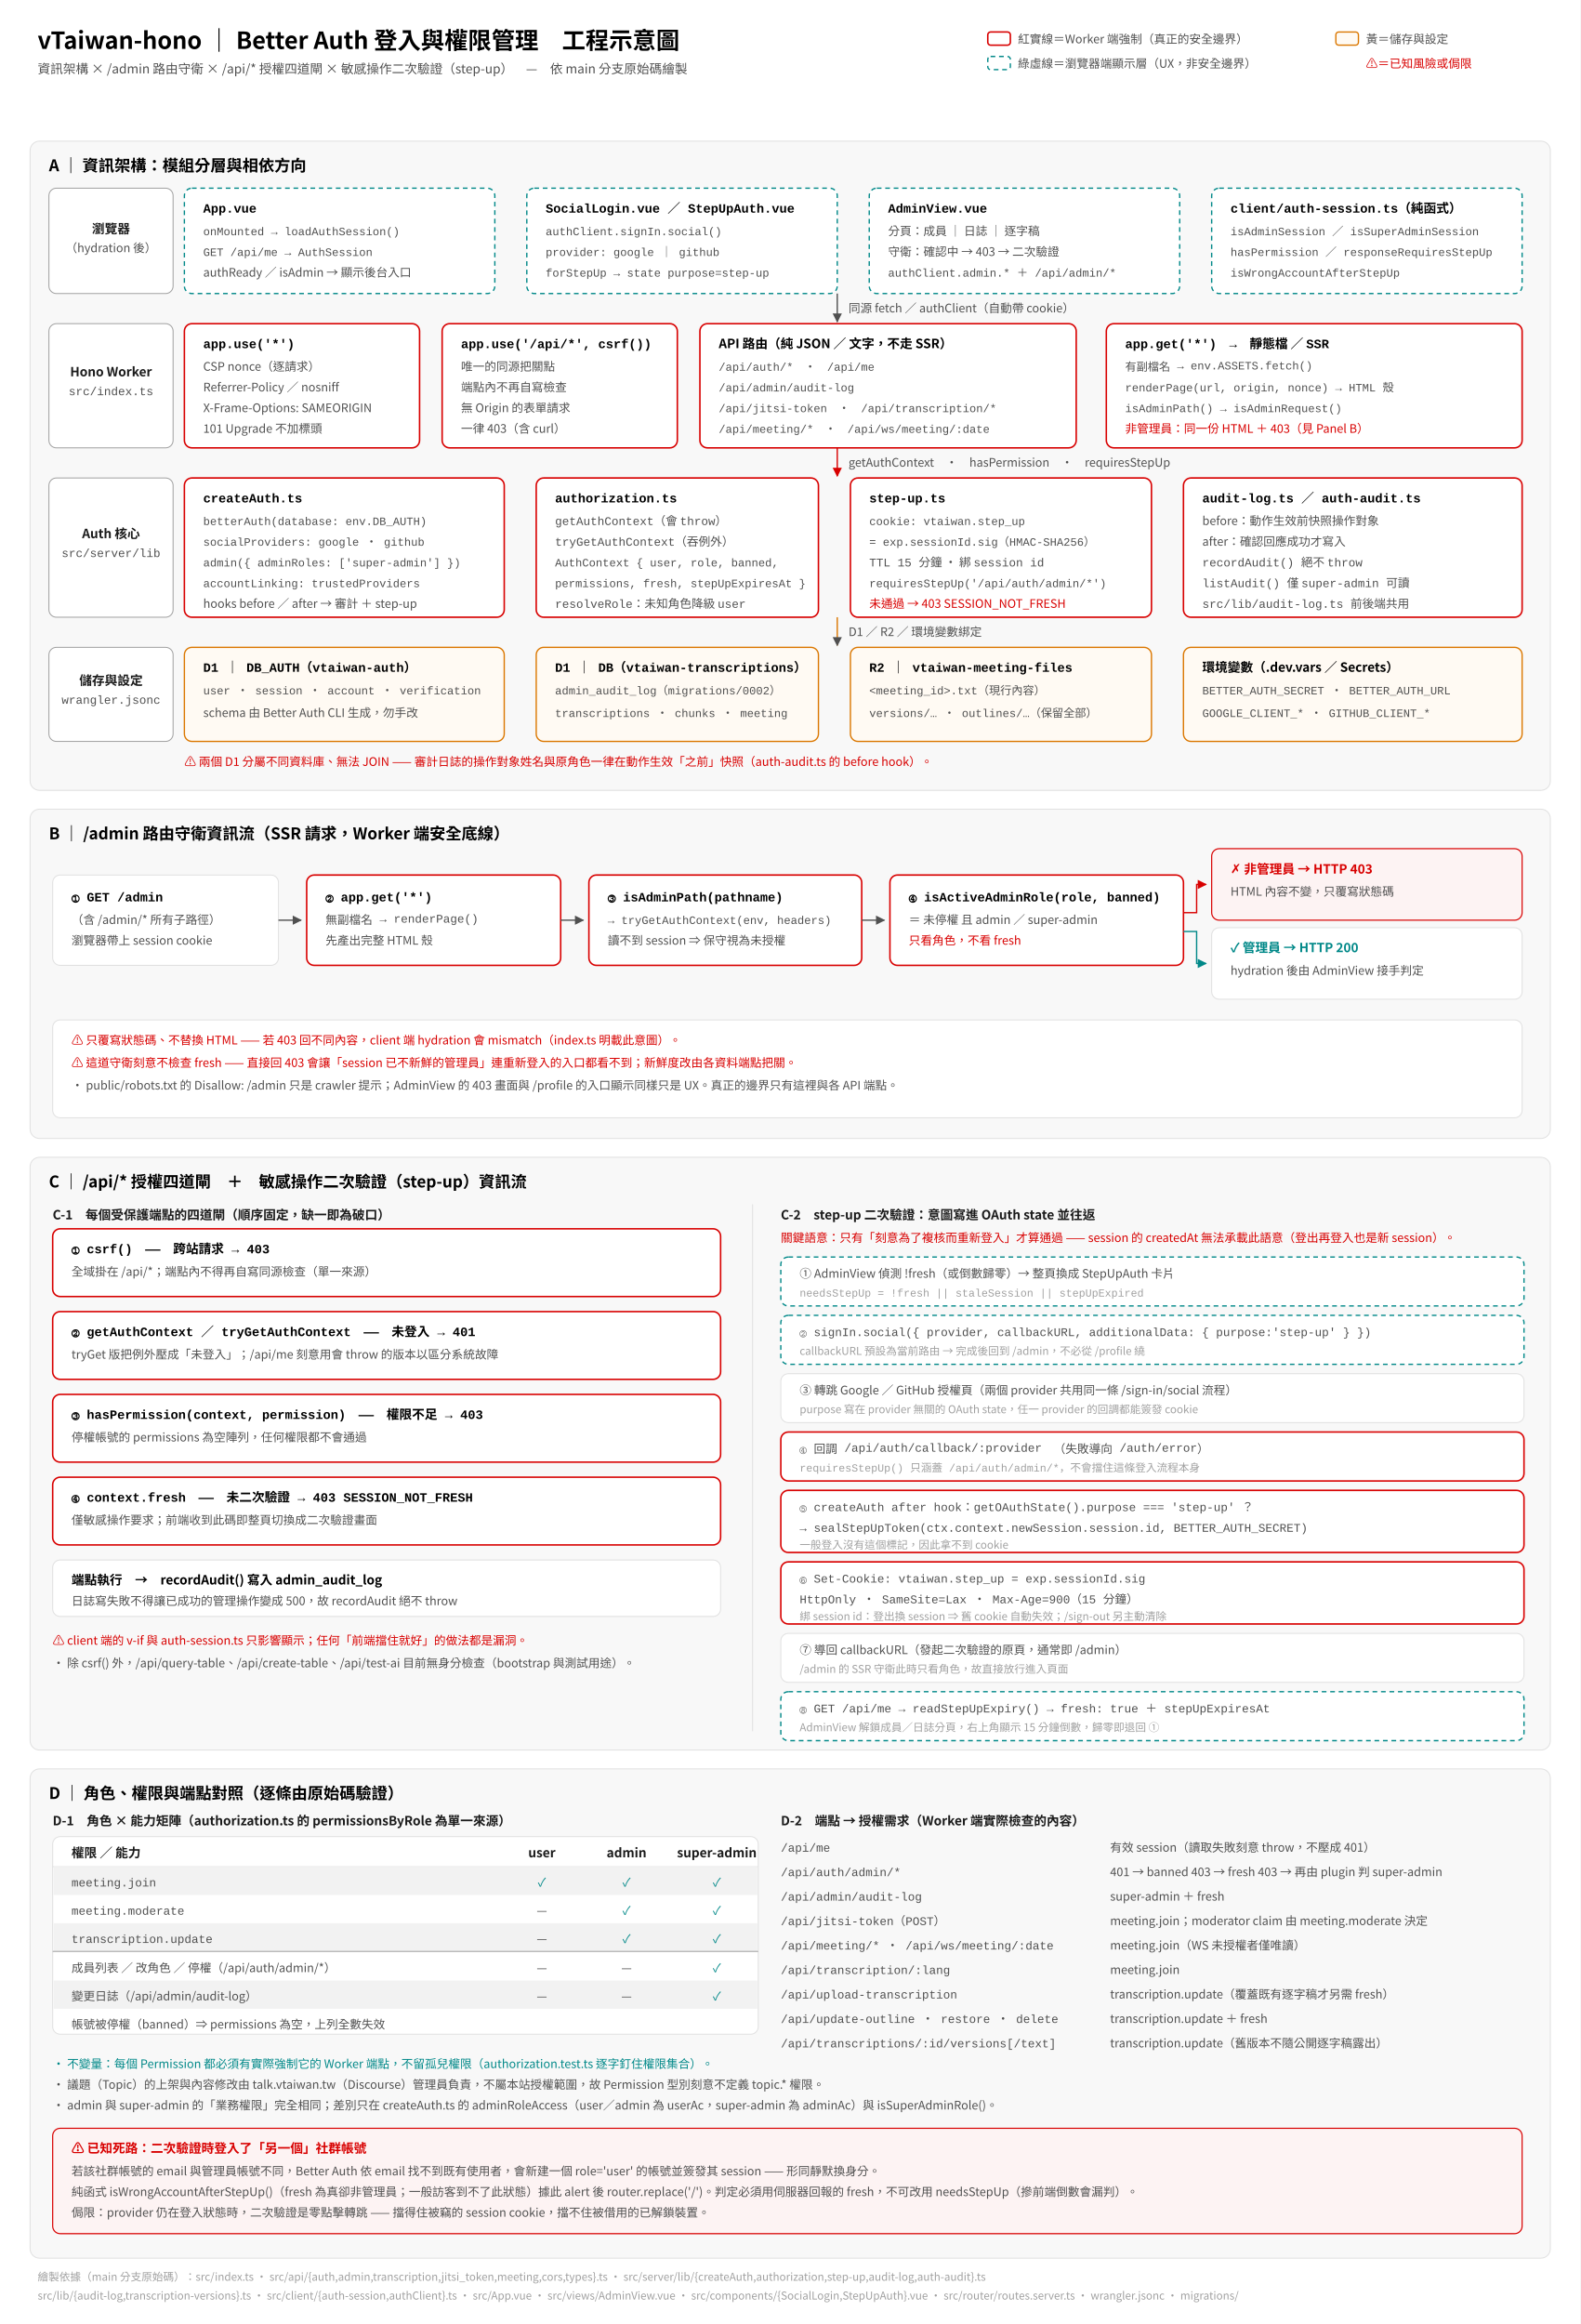
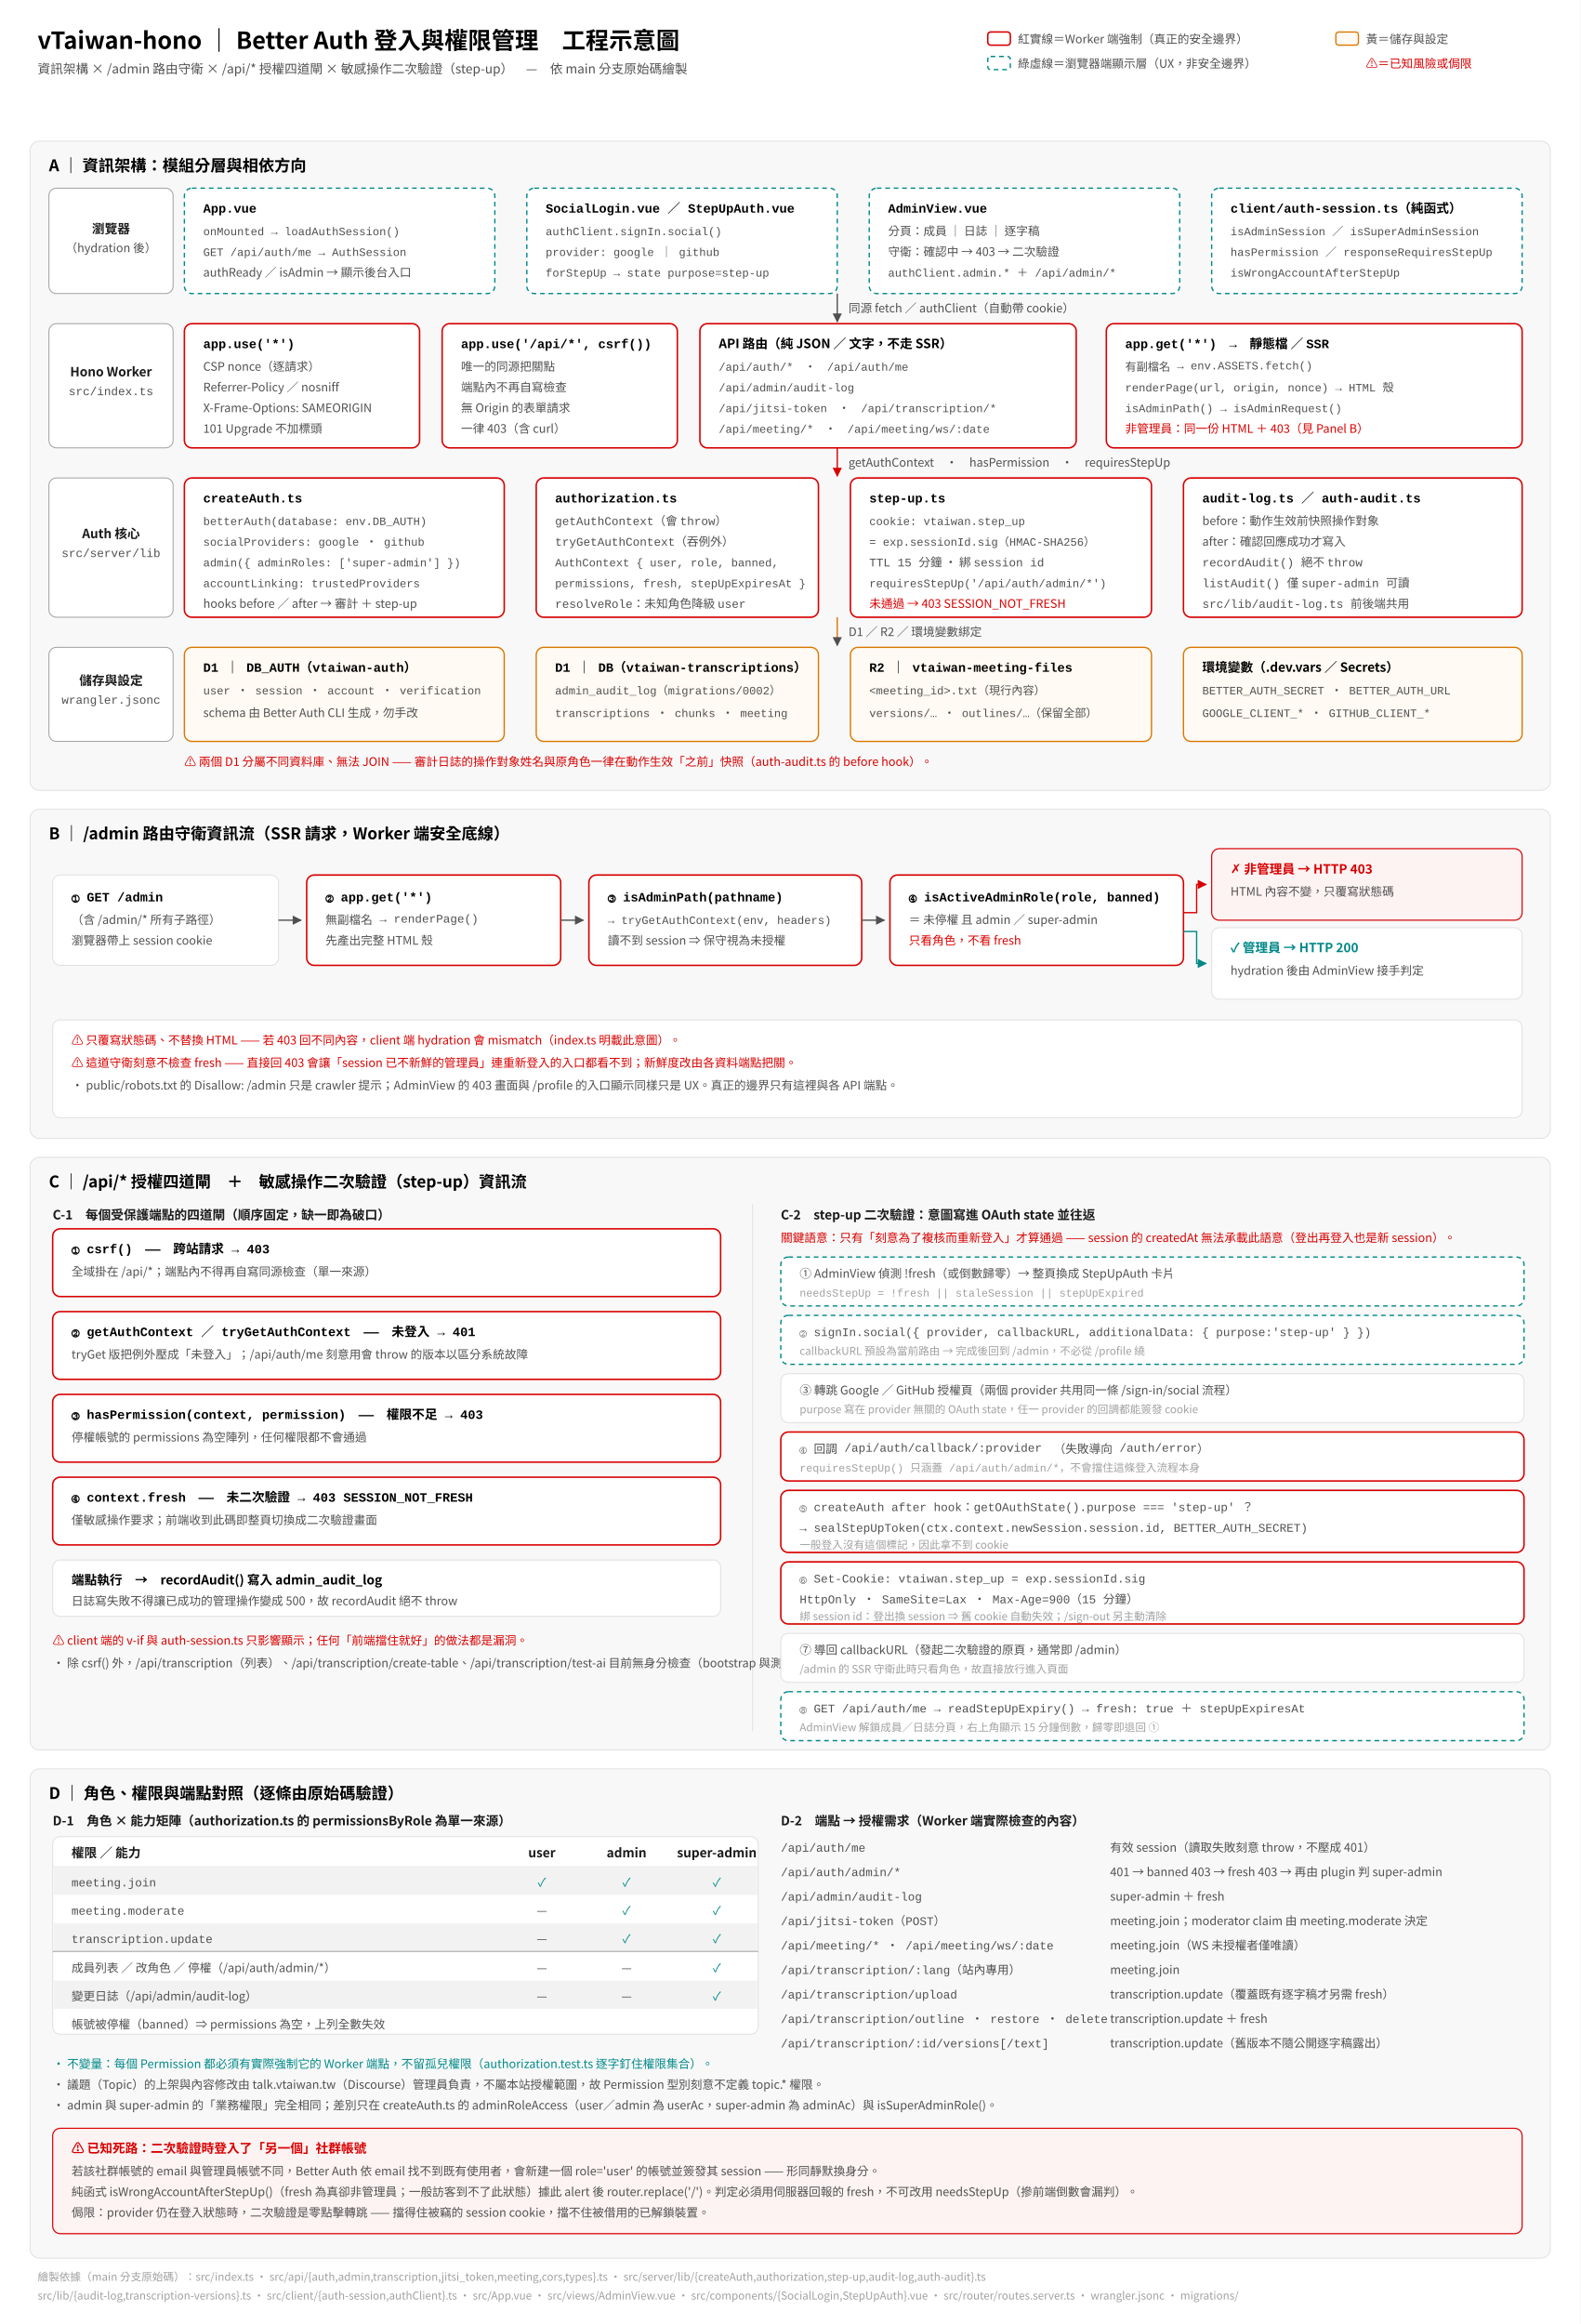
<svg xmlns="http://www.w3.org/2000/svg" width="1680" height="2470" viewBox="0 0 1680 2470" role="img" aria-labelledby="diagram-title diagram-desc">
  <defs>
    <marker id="arrow" viewBox="0 0 10 10" refX="9" refY="5" markerWidth="7" markerHeight="7" orient="auto">
      <path d="M 0 0 L 10 5 L 0 10 z" fill="#505050" />
    </marker>
    <marker id="arrow-red" viewBox="0 0 10 10" refX="9" refY="5" markerWidth="7" markerHeight="7" orient="auto">
      <path d="M 0 0 L 10 5 L 0 10 z" fill="#d80000" />
    </marker>
    <marker id="arrow-green" viewBox="0 0 10 10" refX="9" refY="5" markerWidth="7" markerHeight="7" orient="auto">
      <path d="M 0 0 L 10 5 L 0 10 z" fill="#008888" />
    </marker>
    <style>
      text { font-family: "PingFang TC","Noto Sans CJK TC","Microsoft JhengHei","Heiti TC","Hiragino Sans","Helvetica Neue",sans-serif; }
      .mono { font-family: "SFMono-Regular",Menlo,Consolas,"Liberation Mono","PingFang TC",monospace; }
      .h1 { font-size: 25px; font-weight: 700; fill: #000000; }
      .h2 { font-size: 13.5px; fill: #505050; }
      .ptitle { font-size: 17px; font-weight: 700; fill: #000000; }
      .stitle { font-size: 13.5px; font-weight: 700; fill: #1a1a1a; }
      .btitle { font-size: 13.5px; font-weight: 700; fill: #000000; }
      .l { font-size: 12px; fill: #505050; }
      .cj { font-size: 12.5px; fill: #505050; }
      .note { font-size: 12.5px; fill: #505050; }
      .tiny { font-size: 11.5px; fill: #a0a0a0; }
      .lbl { font-size: 12.5px; fill: #505050; }
      .red { fill: #d80000; }
      .green { fill: #008888; }
      .amber { fill: #db7700; }
      .ink { fill: #000000; }
      .panel { fill: #f8f8f8; stroke: #e0e0e0; stroke-width: 1; }
      .bx-worker { fill: #ffffff; stroke: #d80000; stroke-width: 1.6; }
      .bx-client { fill: #ffffff; stroke: #008888; stroke-width: 1.4; stroke-dasharray: 5 4; }
      .bx-store { fill: #fffaf3; stroke: #db7700; stroke-width: 1.4; }
      .bx-plain { fill: #ffffff; stroke: #e0e0e0; stroke-width: 1; }
      .bx-band { fill: #ffffff; stroke: #a0a0a0; stroke-width: 1; }
      .bx-warn { fill: #fdf3f3; stroke: #d80000; stroke-width: 1.2; }
      .row-even { fill: #f2f2f2; }
    </style>
  </defs>
  <rect x="0" y="0" width="1680" height="2470" fill="#ffffff" />
  <text class="h1" x="40" y="52">vTaiwan-hono ｜ Better Auth 登入與權限管理　工程示意圖</text>
  <text class="h2" x="40" y="78">資訊架構 × /admin 路由守衛 × /api/* 授權四道閘 × 敏感操作二次驗證（step-up）　—　依 main 分支原始碼繪製</text>
  <rect x="1050" y="34" width="24" height="14" rx="3" class="bx-worker" />
  <text class="lbl" x="1082" y="46">紅實線＝Worker 端強制（真正的安全邊界）</text>
  <rect x="1050" y="60" width="24" height="14" rx="3" class="bx-client" />
  <text class="lbl" x="1082" y="72">綠虛線＝瀏覽器端顯示層（UX，非安全邊界）</text>
  <rect x="1420" y="34" width="24" height="14" rx="3" class="bx-store" />
  <text class="lbl" x="1452" y="46">黃＝儲存與設定</text>
  <text class="lbl red" x="1452" y="72">⚠＝已知風險或侷限</text>
  <rect x="32" y="150" width="1616" height="690" rx="10" class="panel" />
  <text class="ptitle" x="52" y="182">A ｜ 資訊架構：模組分層與相依方向</text>
  <rect x="52" y="200" width="132" height="112" rx="8" class="bx-band" />
  <text class="stitle" x="118" y="248" text-anchor="middle">瀏覽器</text>
  <text class="cj" x="118" y="268" text-anchor="middle">（hydration 後）</text>
  <rect x="196" y="200" width="330" height="112" rx="8" class="bx-client" />
  <text class="btitle mono" x="216" y="226">App.vue</text>
  <text class="l mono" x="216" y="250">onMounted → loadAuthSession()</text>
-   <text class="l mono" x="216" y="272">GET /api/me → AuthSession</text>
+   <text class="l mono" x="216" y="272">GET /api/auth/me → AuthSession</text>
  <text class="cj" x="216" y="294">authReady ／ isAdmin → 顯示後台入口</text>
  <rect x="560" y="200" width="330" height="112" rx="8" class="bx-client" />
  <text class="btitle mono" x="580" y="226">SocialLogin.vue ／ StepUpAuth.vue</text>
  <text class="l mono" x="580" y="250">authClient.signIn.social()</text>
  <text class="l mono" x="580" y="272">provider: google ｜ github</text>
  <text class="l mono" x="580" y="294">forStepUp → state purpose=step-up</text>
  <rect x="924" y="200" width="330" height="112" rx="8" class="bx-client" />
  <text class="btitle mono" x="944" y="226">AdminView.vue</text>
  <text class="cj" x="944" y="250">分頁：成員 ｜ 日誌 ｜ 逐字稿</text>
  <text class="cj" x="944" y="272">守衛：確認中 → 403 → 二次驗證</text>
  <text class="l mono" x="944" y="294">authClient.admin.* ＋ /api/admin/*</text>
  <rect x="1288" y="200" width="330" height="112" rx="8" class="bx-client" />
  <text class="btitle mono" x="1308" y="226">client/auth-session.ts（純函式）</text>
  <text class="l mono" x="1308" y="250">isAdminSession ／ isSuperAdminSession</text>
  <text class="l mono" x="1308" y="272">hasPermission ／ responseRequiresStepUp</text>
  <text class="l mono" x="1308" y="294">isWrongAccountAfterStepUp</text>
  <line x1="890" y1="312" x2="890" y2="342" stroke="#505050" stroke-width="1.4" marker-end="url(#arrow)" />
  <text class="lbl" x="902" y="332">同源 fetch ／ authClient（自動帶 cookie）</text>
  <rect x="52" y="344" width="132" height="132" rx="8" class="bx-band" />
  <text class="stitle" x="118" y="400" text-anchor="middle">Hono Worker</text>
  <text class="cj mono" x="118" y="420" text-anchor="middle">src/index.ts</text>
  <rect x="196" y="344" width="250" height="132" rx="8" class="bx-worker" />
  <text class="btitle mono" x="216" y="370">app.use('*')</text>
  <text class="cj" x="216" y="394">CSP nonce（逐請求）</text>
  <text class="cj" x="216" y="416">Referrer-Policy ／ nosniff</text>
  <text class="cj" x="216" y="438">X-Frame-Options: SAMEORIGIN</text>
  <text class="cj" x="216" y="460">101 Upgrade 不加標頭</text>
  <rect x="470" y="344" width="250" height="132" rx="8" class="bx-worker" />
  <text class="btitle mono" x="490" y="370">app.use('/api/*', csrf())</text>
  <text class="cj" x="490" y="394">唯一的同源把關點</text>
  <text class="cj" x="490" y="416">端點內不再自寫檢查</text>
  <text class="cj" x="490" y="438">無 Origin 的表單請求</text>
  <text class="cj" x="490" y="460">一律 403（含 curl）</text>
  <rect x="744" y="344" width="400" height="132" rx="8" class="bx-worker" />
  <text class="btitle" x="764" y="370">API 路由（純 JSON ／ 文字，不走 SSR）</text>
-   <text class="l mono" x="764" y="394">/api/auth/*　・　/api/me</text>
+   <text class="l mono" x="764" y="394">/api/auth/*　・　/api/auth/me</text>
  <text class="l mono" x="764" y="416">/api/admin/audit-log</text>
  <text class="l mono" x="764" y="438">/api/jitsi-token　・　/api/transcription/*</text>
-   <text class="l mono" x="764" y="460">/api/meeting/*　・　/api/ws/meeting/:date</text>
+   <text class="l mono" x="764" y="460">/api/meeting/*　・　/api/meeting/ws/:date</text>
  <rect x="1176" y="344" width="442" height="132" rx="8" class="bx-worker" />
  <text class="btitle mono" x="1196" y="370">app.get('*')　→　靜態檔 ／ SSR</text>
  <text class="l mono" x="1196" y="394">有副檔名 → env.ASSETS.fetch()</text>
  <text class="l mono" x="1196" y="416">renderPage(url, origin, nonce) → HTML 殼</text>
  <text class="l mono" x="1196" y="438">isAdminPath() → isAdminRequest()</text>
  <text class="cj red" x="1196" y="460">非管理員：同一份 HTML ＋ 403（見 Panel B）</text>
  <line x1="890" y1="476" x2="890" y2="506" stroke="#d80000" stroke-width="1.4" marker-end="url(#arrow-red)" />
  <text class="lbl" x="902" y="496">getAuthContext　・　hasPermission　・　requiresStepUp</text>
  <rect x="52" y="508" width="132" height="148" rx="8" class="bx-band" />
  <text class="stitle" x="118" y="572" text-anchor="middle">Auth 核心</text>
  <text class="cj mono" x="118" y="592" text-anchor="middle">src/server/lib</text>
  <rect x="196" y="508" width="340" height="148" rx="8" class="bx-worker" />
  <text class="btitle mono" x="216" y="534">createAuth.ts</text>
  <text class="l mono" x="216" y="558">betterAuth(database: env.DB_AUTH)</text>
  <text class="l mono" x="216" y="580">socialProviders: google ・ github</text>
  <text class="l mono" x="216" y="602">admin({ adminRoles: ['super-admin'] })</text>
  <text class="l mono" x="216" y="624">accountLinking: trustedProviders</text>
  <text class="cj" x="216" y="646">hooks before ／ after → 審計 ＋ step-up</text>
  <rect x="570" y="508" width="300" height="148" rx="8" class="bx-worker" />
  <text class="btitle mono" x="590" y="534">authorization.ts</text>
  <text class="cj mono" x="590" y="558">getAuthContext（會 throw）</text>
  <text class="cj mono" x="590" y="580">tryGetAuthContext（吞例外）</text>
  <text class="l mono" x="590" y="602">AuthContext { user, role, banned,</text>
  <text class="l mono" x="590" y="624">permissions, fresh, stepUpExpiresAt }</text>
  <text class="cj mono" x="590" y="646">resolveRole：未知角色降級 user</text>
  <rect x="904" y="508" width="320" height="148" rx="8" class="bx-worker" />
  <text class="btitle mono" x="924" y="534">step-up.ts</text>
  <text class="l mono" x="924" y="558">cookie: vtaiwan.step_up</text>
  <text class="l mono" x="924" y="580">= exp.sessionId.sig（HMAC-SHA256）</text>
  <text class="cj mono" x="924" y="602">TTL 15 分鐘 ・ 綁 session id</text>
  <text class="l mono" x="924" y="624">requiresStepUp('/api/auth/admin/*')</text>
  <text class="cj red" x="924" y="646">未通過 → 403 SESSION_NOT_FRESH</text>
  <rect x="1258" y="508" width="360" height="148" rx="8" class="bx-worker" />
  <text class="btitle mono" x="1278" y="534">audit-log.ts ／ auth-audit.ts</text>
  <text class="cj" x="1278" y="558">before：動作生效前快照操作對象</text>
  <text class="cj" x="1278" y="580">after：確認回應成功才寫入</text>
  <text class="cj mono" x="1278" y="602">recordAudit() 絕不 throw</text>
  <text class="cj mono" x="1278" y="624">listAudit() 僅 super-admin 可讀</text>
  <text class="cj mono" x="1278" y="646">src/lib/audit-log.ts 前後端共用</text>
  <line x1="890" y1="656" x2="890" y2="686" stroke="#db7700" stroke-width="1.4" marker-end="url(#arrow)" />
  <text class="lbl" x="902" y="676">D1 ／ R2 ／ 環境變數綁定</text>
  <rect x="52" y="688" width="132" height="100" rx="8" class="bx-band" />
  <text class="stitle" x="118" y="728" text-anchor="middle">儲存與設定</text>
  <text class="cj mono" x="118" y="748" text-anchor="middle">wrangler.jsonc</text>
  <rect x="196" y="688" width="340" height="100" rx="8" class="bx-store" />
  <text class="btitle mono" x="216" y="714">D1 ｜ DB_AUTH（vtaiwan-auth）</text>
  <text class="l mono" x="216" y="738">user ・ session ・ account ・ verification</text>
  <text class="cj" x="216" y="762">schema 由 Better Auth CLI 生成，勿手改</text>
  <rect x="570" y="688" width="300" height="100" rx="8" class="bx-store" />
  <text class="btitle mono" x="590" y="714">D1 ｜ DB（vtaiwan-transcriptions）</text>
  <text class="l mono" x="590" y="738">admin_audit_log（migrations/0002）</text>
  <text class="l mono" x="590" y="762">transcriptions ・ chunks ・ meeting</text>
  <rect x="904" y="688" width="320" height="100" rx="8" class="bx-store" />
  <text class="btitle mono" x="924" y="714">R2 ｜ vtaiwan-meeting-files</text>
  <text class="l mono" x="924" y="738">&lt;meeting_id&gt;.txt（現行內容）</text>
  <text class="l mono" x="924" y="762">versions/… ・ outlines/…（保留全部）</text>
  <rect x="1258" y="688" width="360" height="100" rx="8" class="bx-store" />
  <text class="btitle" x="1278" y="714">環境變數（.dev.vars ／ Secrets）</text>
  <text class="l mono" x="1278" y="738">BETTER_AUTH_SECRET ・ BETTER_AUTH_URL</text>
  <text class="l mono" x="1278" y="762">GOOGLE_CLIENT_* ・ GITHUB_CLIENT_*</text>
  <text class="note red" x="196" y="814">⚠ 兩個 D1 分屬不同資料庫、無法 JOIN —— 審計日誌的操作對象姓名與原角色一律在動作生效「之前」快照（auth-audit.ts 的 before hook）。</text>
  <rect x="32" y="860" width="1616" height="350" rx="10" class="panel" />
  <text class="ptitle" x="52" y="892">B ｜ /admin 路由守衛資訊流（SSR 請求，Worker 端安全底線）</text>
  <rect x="56" y="930" width="240" height="96" rx="8" class="bx-plain" />
  <text class="btitle mono" x="76" y="958">① GET /admin</text>
  <text class="cj" x="76" y="982">（含 /admin/* 所有子路徑）</text>
  <text class="cj" x="76" y="1004">瀏覽器帶上 session cookie</text>
  <line x1="296" y1="978" x2="320" y2="978" stroke="#505050" stroke-width="1.4" marker-end="url(#arrow)" />
  <rect x="326" y="930" width="270" height="96" rx="8" class="bx-worker" />
  <text class="btitle mono" x="346" y="958">② app.get('*')</text>
  <text class="cj mono" x="346" y="982">無副檔名 → renderPage()</text>
  <text class="cj" x="346" y="1004">先產出完整 HTML 殼</text>
  <line x1="596" y1="978" x2="620" y2="978" stroke="#505050" stroke-width="1.4" marker-end="url(#arrow)" />
  <rect x="626" y="930" width="290" height="96" rx="8" class="bx-worker" />
  <text class="btitle mono" x="646" y="958">③ isAdminPath(pathname)</text>
  <text class="l mono" x="646" y="982">→ tryGetAuthContext(env, headers)</text>
  <text class="cj" x="646" y="1004">讀不到 session ⇒ 保守視為未授權</text>
  <line x1="916" y1="978" x2="940" y2="978" stroke="#505050" stroke-width="1.4" marker-end="url(#arrow)" />
  <rect x="946" y="930" width="312" height="96" rx="8" class="bx-worker" />
  <text class="btitle mono" x="966" y="958">④ isActiveAdminRole(role, banned)</text>
  <text class="cj" x="966" y="982">＝ 未停權 且 admin ／ super-admin</text>
  <text class="cj red" x="966" y="1004">只看角色，不看 fresh</text>
  <path d="M 1258 970 L 1272 970 L 1272 940 L 1282 940" fill="none" stroke="#d80000" stroke-width="1.4" marker-end="url(#arrow-red)" />
  <path d="M 1258 990 L 1272 990 L 1272 1024 L 1282 1024" fill="none" stroke="#008888" stroke-width="1.4" marker-end="url(#arrow-green)" />
  <rect x="1288" y="902" width="330" height="76" rx="8" class="bx-warn" />
  <text class="btitle red" x="1308" y="928">✗ 非管理員 → HTTP 403</text>
  <text class="cj" x="1308" y="952">HTML 內容不變，只覆寫狀態碼</text>
  <rect x="1288" y="986" width="330" height="76" rx="8" class="bx-plain" />
  <text class="btitle green" x="1308" y="1012">✓ 管理員 → HTTP 200</text>
  <text class="cj" x="1308" y="1036">hydration 後由 AdminView 接手判定</text>
  <rect x="56" y="1084" width="1562" height="104" rx="8" class="bx-plain" />
  <text class="note red" x="76" y="1110">⚠ 只覆寫狀態碼、不替換 HTML —— 若 403 回不同內容，client 端 hydration 會 mismatch（index.ts 明載此意圖）。</text>
  <text class="note red" x="76" y="1134">⚠ 這道守衛刻意不檢查 fresh —— 直接回 403 會讓「session 已不新鮮的管理員」連重新登入的入口都看不到；新鮮度改由各資料端點把關。</text>
  <text class="note" x="76" y="1158">・ public/robots.txt 的 Disallow: /admin 只是 crawler 提示；AdminView 的 403 畫面與 /profile 的入口顯示同樣只是 UX。真正的邊界只有這裡與各 API 端點。</text>
  <rect x="32" y="1230" width="1616" height="630" rx="10" class="panel" />
  <text class="ptitle" x="52" y="1262">C ｜ /api/* 授權四道閘　＋　敏感操作二次驗證（step-up）資訊流</text>
  <line x1="800" y1="1280" x2="800" y2="1840" stroke="#e0e0e0" stroke-width="1" />
  <text class="stitle" x="56" y="1296">C-1　每個受保護端點的四道閘（順序固定，缺一即為破口）</text>
  <rect x="56" y="1306" width="710" height="72" rx="8" class="bx-worker" />
  <text class="btitle mono" x="76" y="1332">① csrf()　——　跨站請求 → 403</text>
  <text class="cj" x="76" y="1356">全域掛在 /api/*；端點內不得再自寫同源檢查（單一來源）</text>
  <rect x="56" y="1394" width="710" height="72" rx="8" class="bx-worker" />
  <text class="btitle mono" x="76" y="1420">② getAuthContext ／ tryGetAuthContext　——　未登入 → 401</text>
-   <text class="cj" x="76" y="1444">tryGet 版把例外壓成「未登入」；/api/me 刻意用會 throw 的版本以區分系統故障</text>
+   <text class="cj" x="76" y="1444">tryGet 版把例外壓成「未登入」；/api/auth/me 刻意用會 throw 的版本以區分系統故障</text>
  <rect x="56" y="1482" width="710" height="72" rx="8" class="bx-worker" />
  <text class="btitle mono" x="76" y="1508">③ hasPermission(context, permission)　——　權限不足 → 403</text>
  <text class="cj" x="76" y="1532">停權帳號的 permissions 為空陣列，任何權限都不會通過</text>
  <rect x="56" y="1570" width="710" height="72" rx="8" class="bx-worker" />
  <text class="btitle mono" x="76" y="1596">④ context.fresh　——　未二次驗證 → 403 SESSION_NOT_FRESH</text>
  <text class="cj" x="76" y="1620">僅敏感操作要求；前端收到此碼即整頁切換成二次驗證畫面</text>
  <rect x="56" y="1658" width="710" height="60" rx="8" class="bx-plain" />
  <text class="btitle" x="76" y="1684">端點執行　→　recordAudit() 寫入 admin_audit_log</text>
  <text class="cj" x="76" y="1706">日誌寫失敗不得讓已成功的管理操作變成 500，故 recordAudit 絕不 throw</text>
  <text class="note red" x="56" y="1748">⚠ client 端的 v-if 與 auth-session.ts 只影響顯示；任何「前端擋住就好」的做法都是漏洞。</text>
-   <text class="note" x="56" y="1772">・ 除 csrf() 外，/api/query-table、/api/create-table、/api/test-ai 目前無身分檢查（bootstrap 與測試用途）。</text>
+   <text class="note" x="56" y="1772">・ 除 csrf() 外，/api/transcription（列表）、/api/transcription/create-table、/api/transcription/test-ai 目前無身分檢查（bootstrap 與測試用途）。</text>
  <text class="stitle" x="830" y="1296">C-2　step-up 二次驗證：意圖寫進 OAuth state 並往返</text>
  <text class="note red" x="830" y="1320">關鍵語意：只有「刻意為了複核而重新登入」才算通過 —— session 的 createdAt 無法承載此語意（登出再登入也是新 session）。</text>
  <rect x="830" y="1336" width="790" height="52" rx="8" class="bx-client" />
  <text class="cj" x="850" y="1358">① AdminView 偵測 !fresh（或倒數歸零）→ 整頁換成 StepUpAuth 卡片</text>
  <text class="tiny mono" x="850" y="1378">needsStepUp = !fresh || staleSession || stepUpExpired</text>
  <rect x="830" y="1398" width="790" height="52" rx="8" class="bx-client" />
  <text class="cj mono" x="850" y="1420">② signIn.social({ provider, callbackURL, additionalData: { purpose:'step-up' } })</text>
  <text class="tiny" x="850" y="1440">callbackURL 預設為當前路由 → 完成後回到 /admin，不必從 /profile 繞</text>
  <rect x="830" y="1460" width="790" height="52" rx="8" class="bx-plain" />
  <text class="cj" x="850" y="1482">③ 轉跳 Google ／ GitHub 授權頁（兩個 provider 共用同一條 /sign-in/social 流程）</text>
  <text class="tiny" x="850" y="1502">purpose 寫在 provider 無關的 OAuth state，任一 provider 的回調都能簽發 cookie</text>
  <rect x="830" y="1522" width="790" height="52" rx="8" class="bx-worker" />
  <text class="cj mono" x="850" y="1544">④ 回調 /api/auth/callback/:provider　（失敗導向 /auth/error）</text>
  <text class="tiny mono" x="850" y="1564">requiresStepUp() 只涵蓋 /api/auth/admin/*，不會擋住這條登入流程本身</text>
  <rect x="830" y="1584" width="790" height="66" rx="8" class="bx-worker" />
  <text class="cj mono" x="850" y="1606">⑤ createAuth after hook：getOAuthState().purpose === 'step-up' ？</text>
  <text class="cj mono" x="850" y="1628">　　→ sealStepUpToken(ctx.context.newSession.session.id, BETTER_AUTH_SECRET)</text>
  <text class="tiny" x="850" y="1646">一般登入沒有這個標記，因此拿不到 cookie</text>
  <rect x="830" y="1660" width="790" height="66" rx="8" class="bx-worker" />
  <text class="cj mono" x="850" y="1682">⑥ Set-Cookie: vtaiwan.step_up = exp.sessionId.sig</text>
  <text class="cj mono" x="850" y="1704">　　HttpOnly ・ SameSite=Lax ・ Max-Age=900（15 分鐘）</text>
  <text class="tiny" x="850" y="1722">綁 session id：登出換 session ⇒ 舊 cookie 自動失效；/sign-out 另主動清除</text>
  <rect x="830" y="1736" width="790" height="52" rx="8" class="bx-plain" />
  <text class="cj" x="850" y="1758">⑦ 導回 callbackURL（發起二次驗證的原頁，通常即 /admin）</text>
  <text class="tiny" x="850" y="1778">/admin 的 SSR 守衛此時只看角色，故直接放行進入頁面</text>
  <rect x="830" y="1798" width="790" height="52" rx="8" class="bx-client" />
-   <text class="cj mono" x="850" y="1820">⑧ GET /api/me → readStepUpExpiry() → fresh: true ＋ stepUpExpiresAt</text>
+   <text class="cj mono" x="850" y="1820">⑧ GET /api/auth/me → readStepUpExpiry() → fresh: true ＋ stepUpExpiresAt</text>
  <text class="tiny" x="850" y="1840">AdminView 解鎖成員／日誌分頁，右上角顯示 15 分鐘倒數，歸零即退回 ①</text>
  <rect x="32" y="1880" width="1616" height="520" rx="10" class="panel" />
  <text class="ptitle" x="52" y="1912">D ｜ 角色、權限與端點對照（逐條由原始碼驗證）</text>
  <text class="stitle" x="56" y="1940">D-1　角色 × 能力矩陣（authorization.ts 的 permissionsByRole 為單一來源）</text>
  <rect x="56" y="1952" width="750" height="210" rx="8" class="bx-plain" />
  <line x1="56" y1="1984" x2="806" y2="1984" stroke="#e0e0e0" stroke-width="1" />
  <text class="stitle" x="76" y="1974">權限 ／ 能力</text>
  <text class="stitle" x="576" y="1974" text-anchor="middle">user</text>
  <text class="stitle" x="666" y="1974" text-anchor="middle">admin</text>
  <text class="stitle" x="762" y="1974" text-anchor="middle">super-admin</text>
  <rect x="57" y="1984" width="748" height="30" class="row-even" />
  <text class="cj mono" x="76" y="2005">meeting.join</text>
  <text class="cj green" x="576" y="2005" text-anchor="middle">✓</text>
  <text class="cj green" x="666" y="2005" text-anchor="middle">✓</text>
  <text class="cj green" x="762" y="2005" text-anchor="middle">✓</text>
  <text class="cj mono" x="76" y="2035">meeting.moderate</text>
  <text class="cj" x="576" y="2035" text-anchor="middle">—</text>
  <text class="cj green" x="666" y="2035" text-anchor="middle">✓</text>
  <text class="cj green" x="762" y="2035" text-anchor="middle">✓</text>
  <rect x="57" y="2044" width="748" height="30" class="row-even" />
  <text class="cj mono" x="76" y="2065">transcription.update</text>
  <text class="cj" x="576" y="2065" text-anchor="middle">—</text>
  <text class="cj green" x="666" y="2065" text-anchor="middle">✓</text>
  <text class="cj green" x="762" y="2065" text-anchor="middle">✓</text>
  <line x1="56" y1="2074" x2="806" y2="2074" stroke="#a0a0a0" stroke-width="1" />
  <text class="cj" x="76" y="2096">成員列表 ／ 改角色 ／ 停權（/api/auth/admin/*）</text>
  <text class="cj" x="576" y="2096" text-anchor="middle">—</text>
  <text class="cj" x="666" y="2096" text-anchor="middle">—</text>
  <text class="cj green" x="762" y="2096" text-anchor="middle">✓</text>
  <rect x="57" y="2105" width="748" height="30" class="row-even" />
  <text class="cj" x="76" y="2126">變更日誌（/api/admin/audit-log）</text>
  <text class="cj" x="576" y="2126" text-anchor="middle">—</text>
  <text class="cj" x="666" y="2126" text-anchor="middle">—</text>
  <text class="cj green" x="762" y="2126" text-anchor="middle">✓</text>
  <text class="cj" x="76" y="2156">帳號被停權（banned）⇒ permissions 為空，上列全數失效</text>
  <text class="note green" x="56" y="2198">・ 不變量：每個 Permission 都必須有實際強制它的 Worker 端點，不留孤兒權限（authorization.test.ts 逐字釘住權限集合）。</text>
  <text class="note" x="56" y="2220">・ 議題（Topic）的上架與內容修改由 talk.vtaiwan.tw（Discourse）管理員負責，不屬本站授權範圍，故 Permission 型別刻意不定義 topic.* 權限。</text>
  <text class="note" x="56" y="2242">・ admin 與 super-admin 的「業務權限」完全相同；差別只在 createAuth.ts 的 adminRoleAccess（user／admin 為 userAc，super-admin 為 adminAc）與 isSuperAdminRole()。</text>
  <text class="stitle" x="830" y="1940">D-2　端點 → 授權需求（Worker 端實際檢查的內容）</text>
-   <text class="cj mono" x="830" y="1968">/api/me</text>
+   <text class="cj mono" x="830" y="1968">/api/auth/me</text>
  <text class="cj" x="1180" y="1968">有效 session（讀取失敗刻意 throw，不壓成 401）</text>
  <text class="cj mono" x="830" y="1994">/api/auth/admin/*</text>
  <text class="cj" x="1180" y="1994">401 → banned 403 → fresh 403 → 再由 plugin 判 super-admin</text>
  <text class="cj mono" x="830" y="2020">/api/admin/audit-log</text>
  <text class="cj" x="1180" y="2020">super-admin ＋ fresh</text>
  <text class="cj mono" x="830" y="2046">/api/jitsi-token（POST）</text>
  <text class="cj" x="1180" y="2046">meeting.join；moderator claim 由 meeting.moderate 決定</text>
-   <text class="cj mono" x="830" y="2072">/api/meeting/* ・ /api/ws/meeting/:date</text>
+   <text class="cj mono" x="830" y="2072">/api/meeting/* ・ /api/meeting/ws/:date</text>
  <text class="cj" x="1180" y="2072">meeting.join（WS 未授權者僅唯讀）</text>
-   <text class="cj mono" x="830" y="2098">/api/transcription/:lang</text>
+   <text class="cj mono" x="830" y="2098">/api/transcription/:lang（站內專用）</text>
  <text class="cj" x="1180" y="2098">meeting.join</text>
-   <text class="cj mono" x="830" y="2124">/api/upload-transcription</text>
+   <text class="cj mono" x="830" y="2124">/api/transcription/upload</text>
  <text class="cj" x="1180" y="2124">transcription.update（覆蓋既有逐字稿才另需 fresh）</text>
-   <text class="cj mono" x="830" y="2150">/api/update-outline ・ restore ・ delete</text>
+   <text class="cj mono" x="830" y="2150">/api/transcription/outline ・ restore ・ delete</text>
  <text class="cj" x="1180" y="2150">transcription.update ＋ fresh</text>
-   <text class="cj mono" x="830" y="2176">/api/transcriptions/:id/versions[/text]</text>
+   <text class="cj mono" x="830" y="2176">/api/transcription/:id/versions[/text]</text>
  <text class="cj" x="1180" y="2176">transcription.update（舊版本不隨公開逐字稿露出）</text>
  <rect x="56" y="2262" width="1562" height="112" rx="8" class="bx-warn" />
  <text class="btitle red" x="76" y="2288">⚠ 已知死路：二次驗證時登入了「另一個」社群帳號</text>
  <text class="note" x="76" y="2312">若該社群帳號的 email 與管理員帳號不同，Better Auth 依 email 找不到既有使用者，會新建一個 role='user' 的帳號並簽發其 session —— 形同靜默換身分。</text>
  <text class="note" x="76" y="2334">純函式 isWrongAccountAfterStepUp()（fresh 為真卻非管理員；一般訪客到不了此狀態）據此 alert 後 router.replace('/')。判定必須用伺服器回報的 fresh，不可改用 needsStepUp（摻前端倒數會漏判）。</text>
  <text class="note" x="76" y="2356">侷限：provider 仍在登入狀態時，二次驗證是零點擊轉跳 —— 擋得住被竊的 session cookie，擋不住被借用的已解鎖裝置。</text>
  <text class="tiny" x="40" y="2424">繪製依據（main 分支原始碼）：src/index.ts ・ src/api/{auth,admin,transcription,jitsi_token,meeting,cors,types}.ts ・ src/server/lib/{createAuth,authorization,step-up,audit-log,auth-audit}.ts</text>
  <text class="tiny" x="40" y="2444">src/lib/{audit-log,transcription-versions}.ts ・ src/client/{auth-session,authClient}.ts ・ src/App.vue ・ src/views/AdminView.vue ・ src/components/{SocialLogin,StepUpAuth}.vue ・ src/router/routes.server.ts ・ wrangler.jsonc ・ migrations/</text>
</svg>
